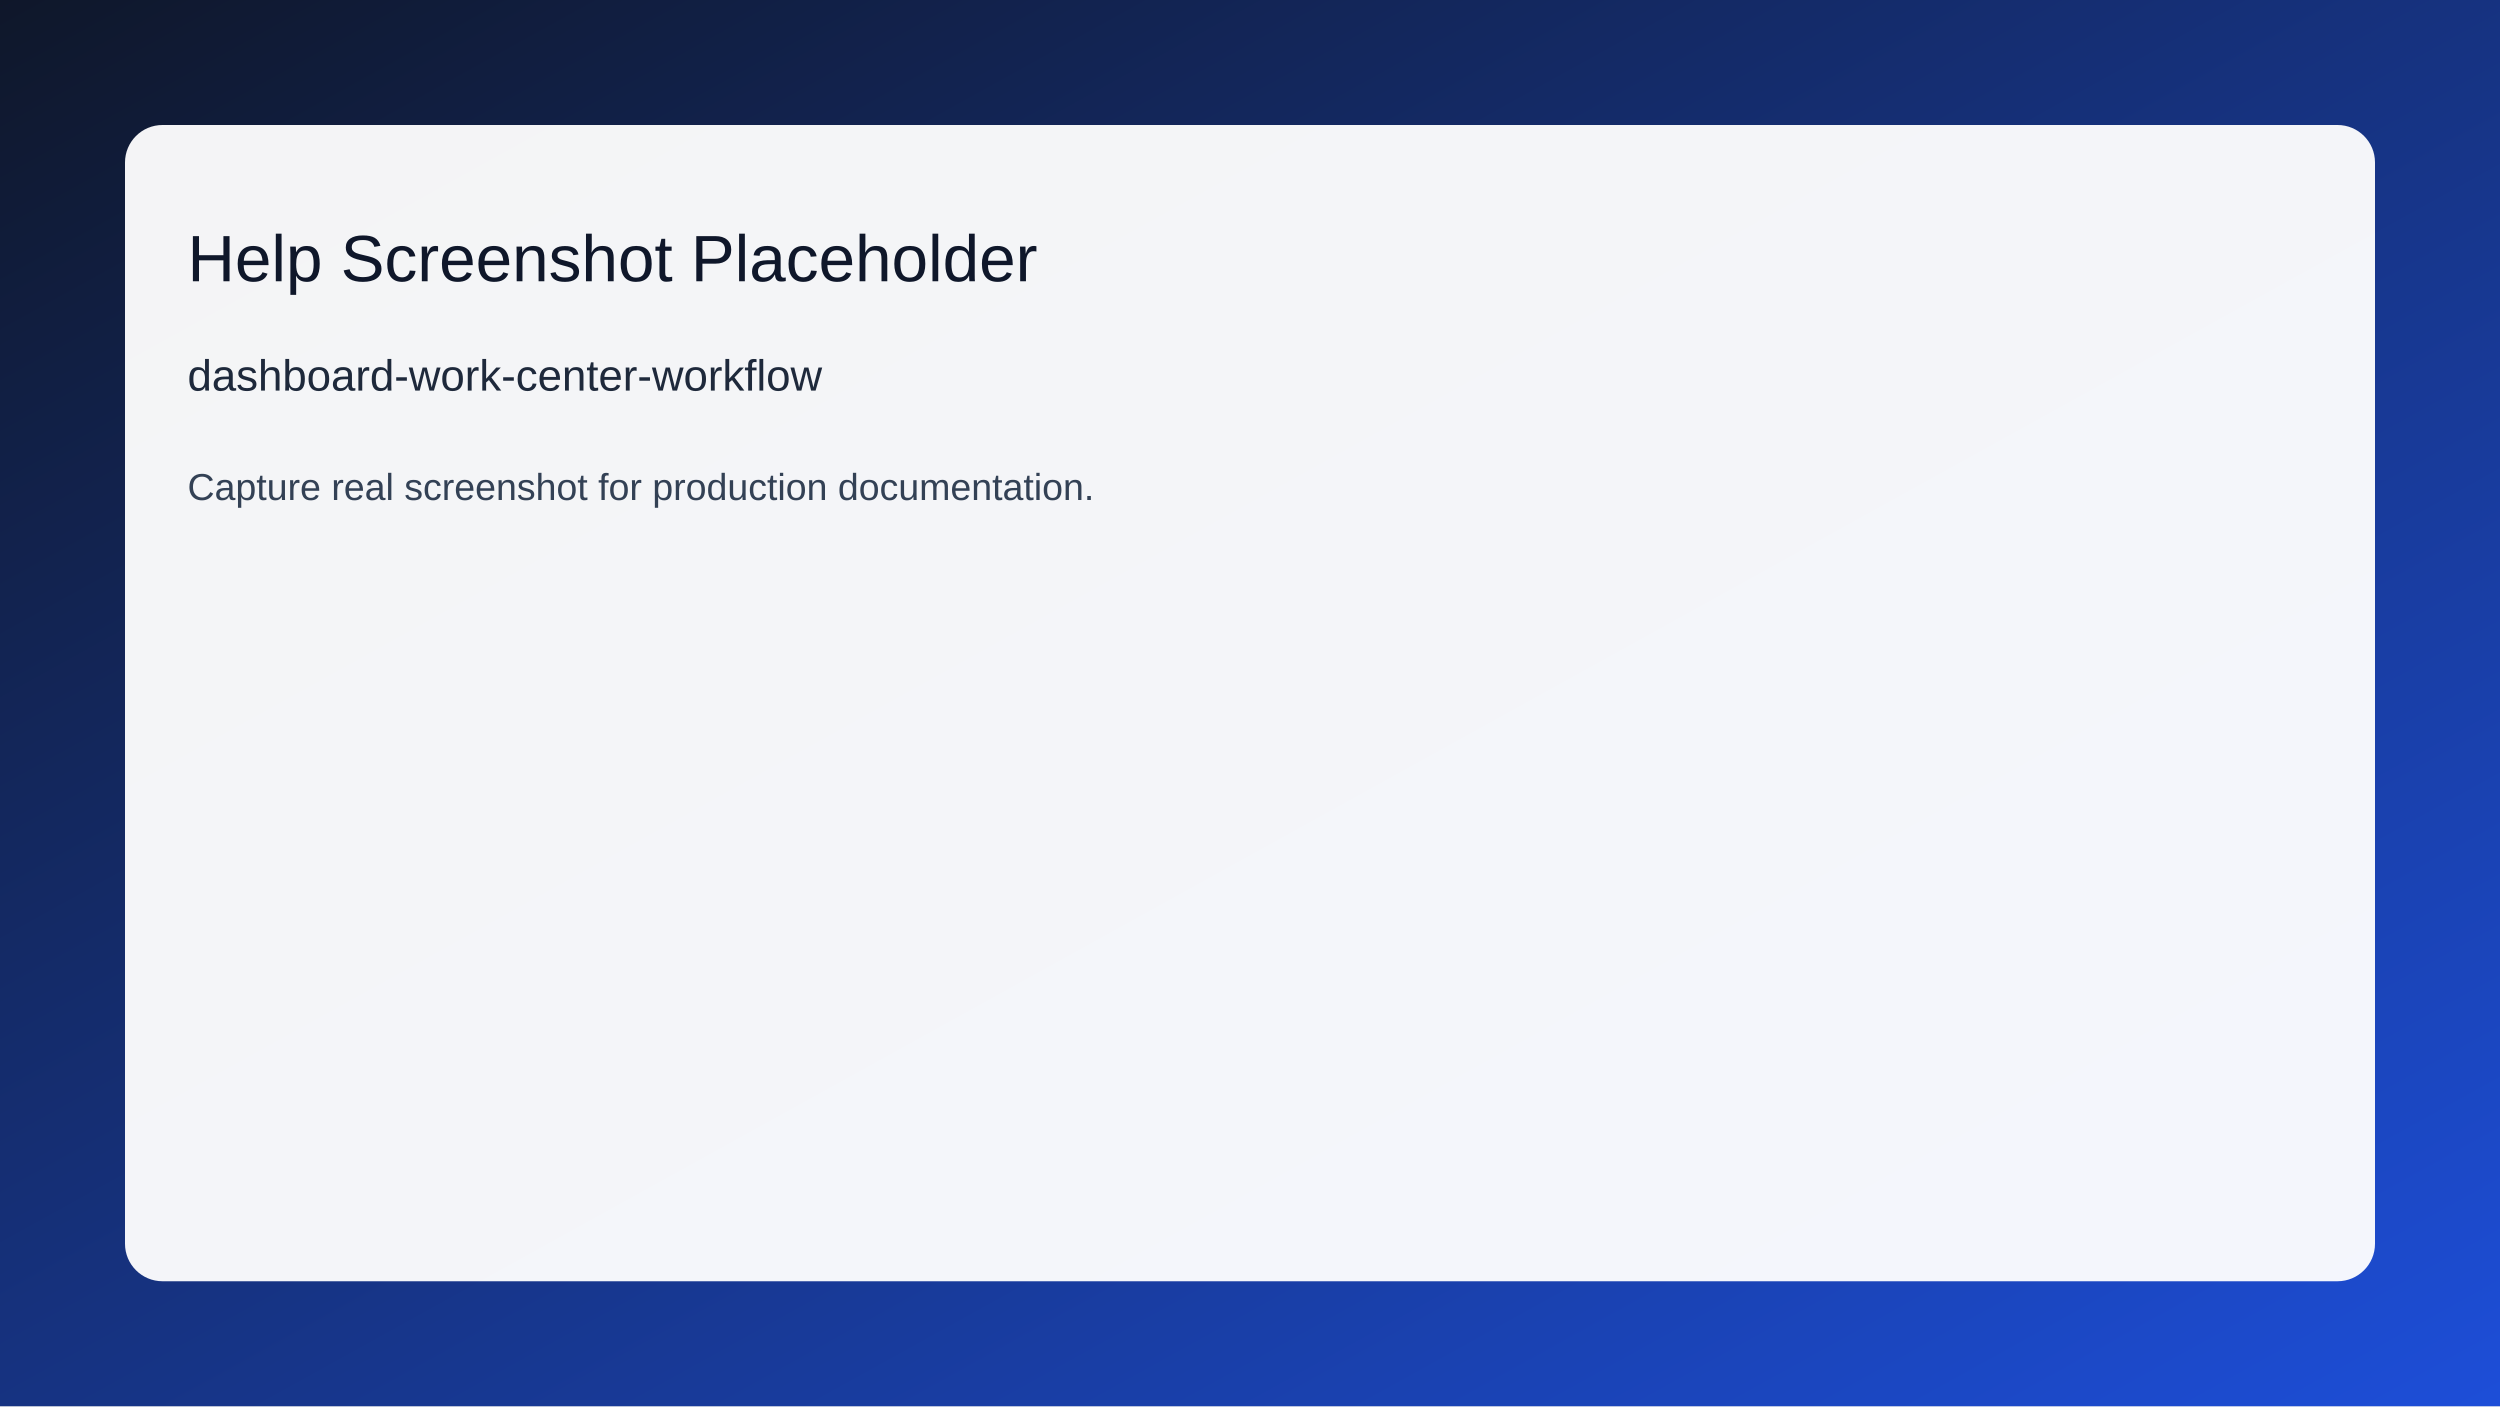
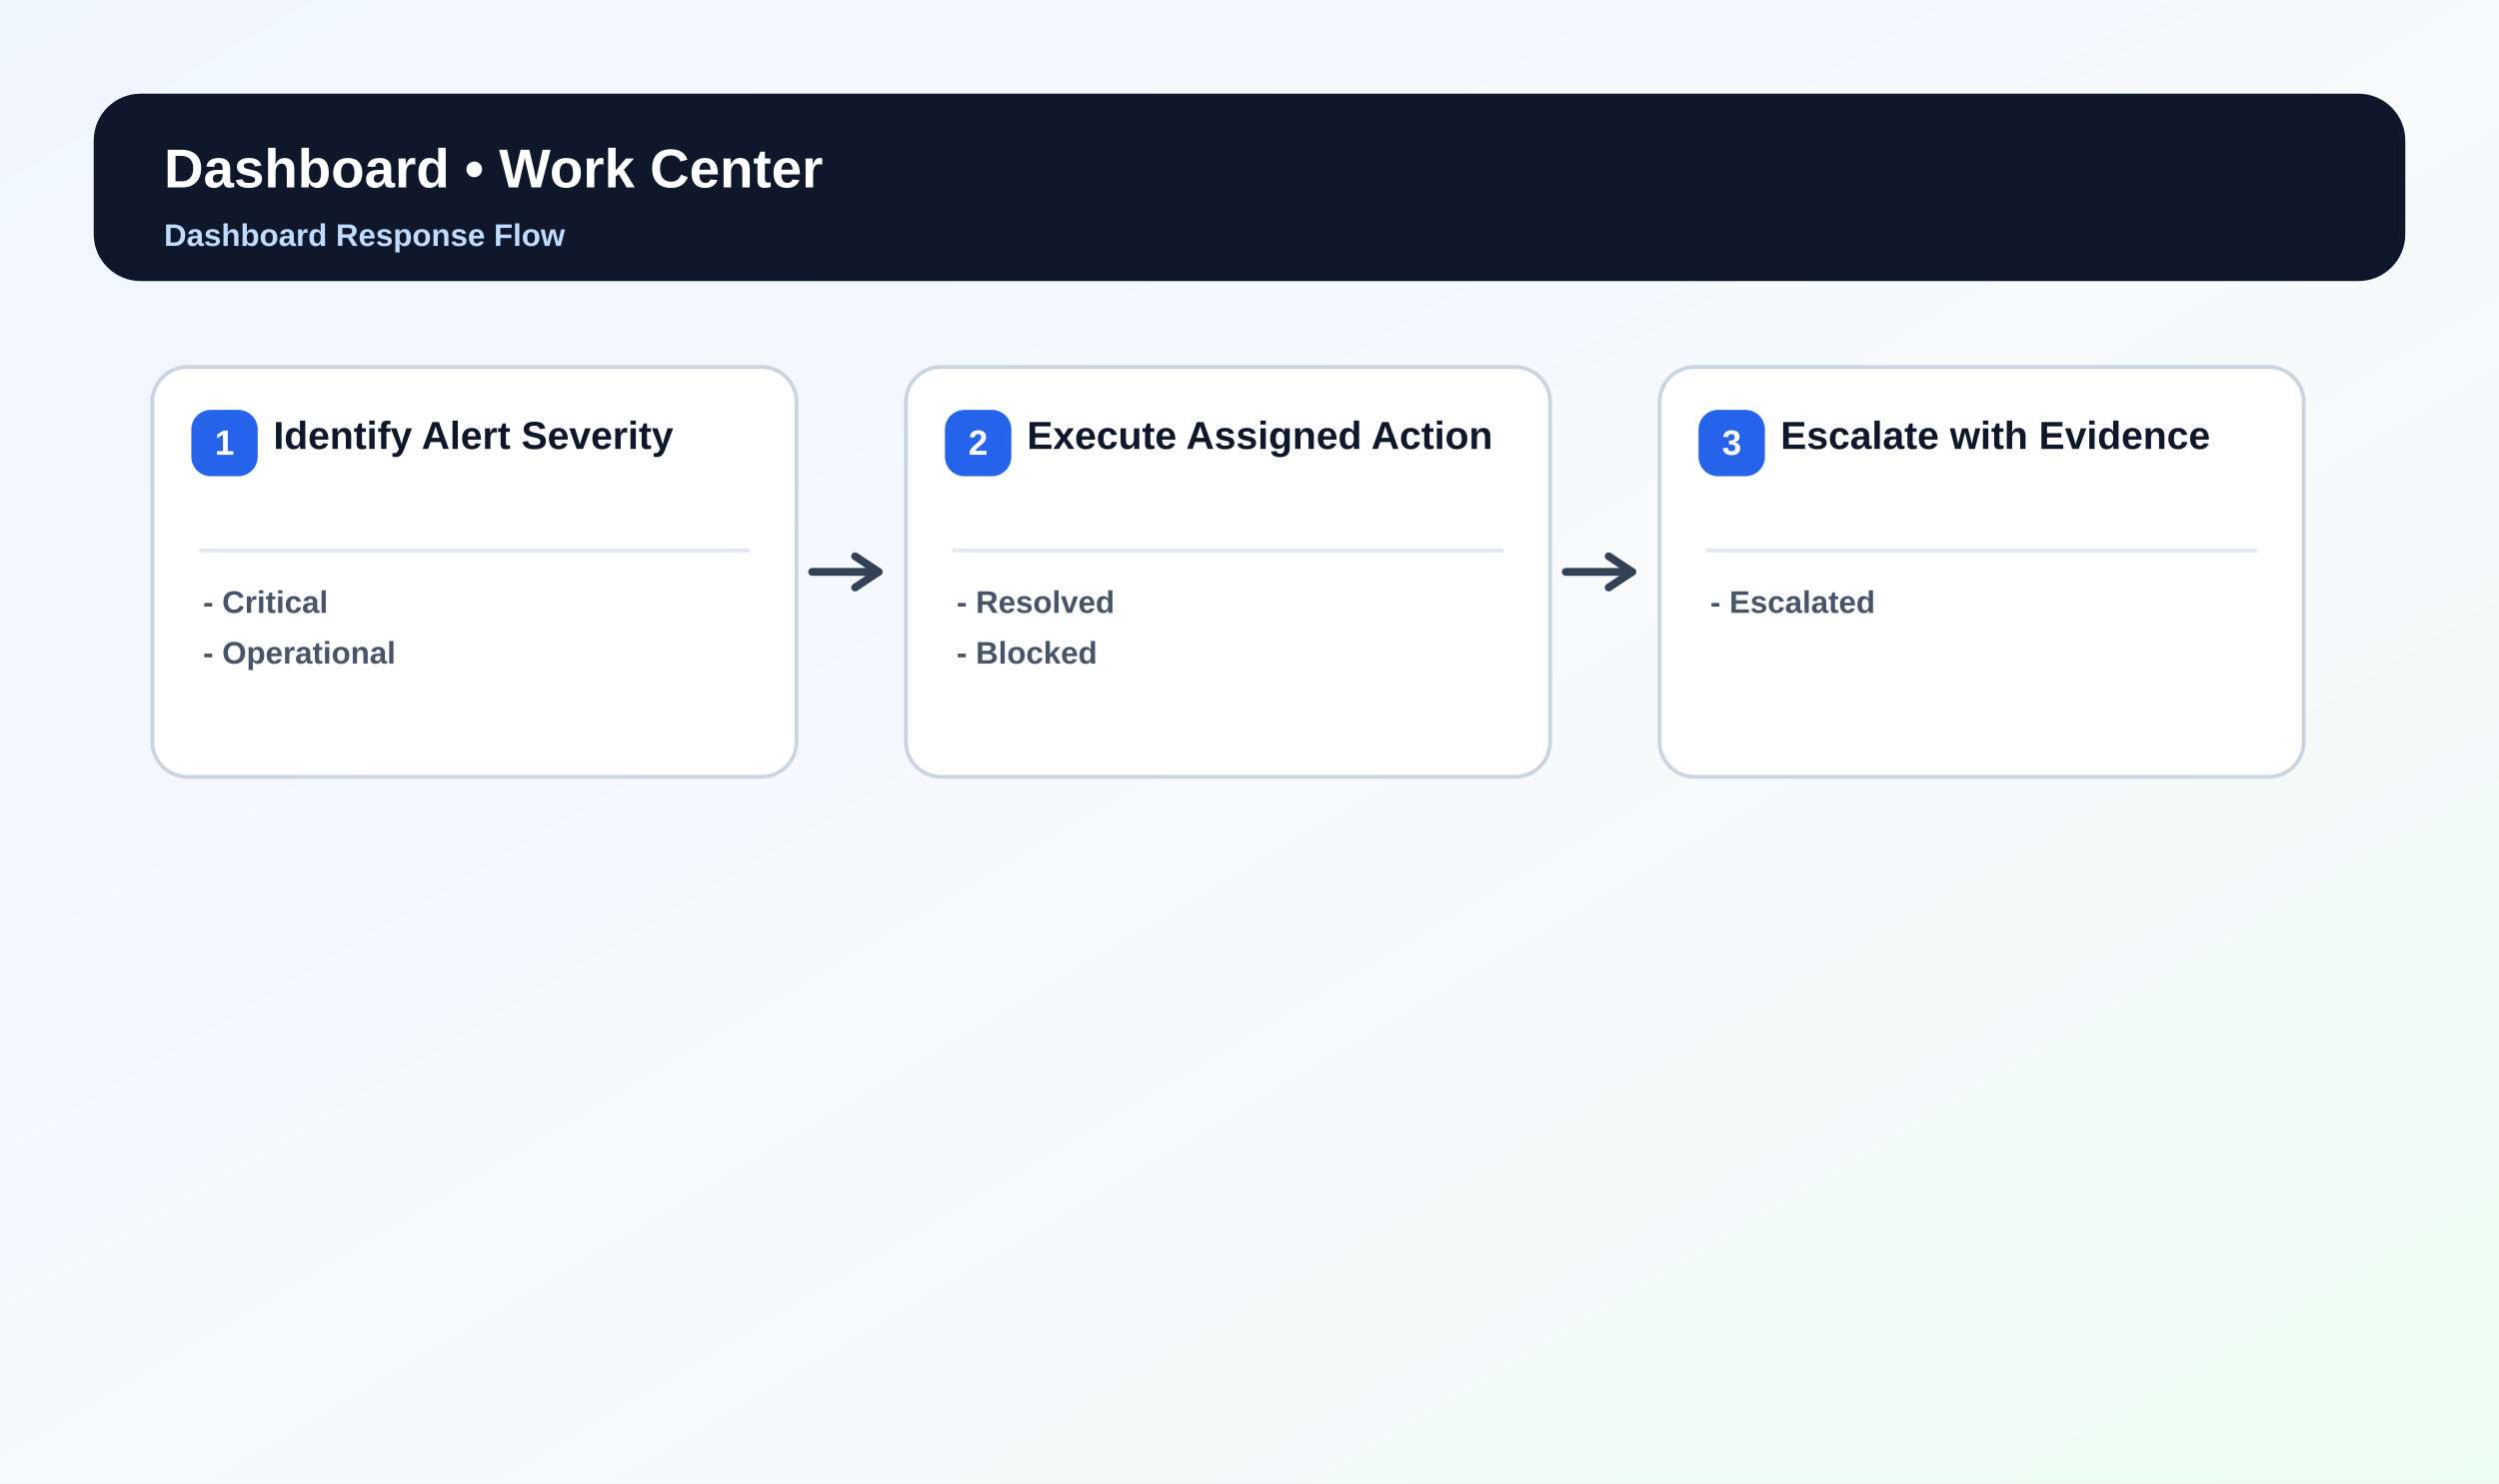
- <svg xmlns="http://www.w3.org/2000/svg" width="1600" height="900" viewBox="0 0 1600 900">
+ <svg xmlns="http://www.w3.org/2000/svg" width="1280" height="760" viewBox="0 0 1280 760" role="img" aria-label="Dashboard • Work Center workflow">
  <defs>
-     <linearGradient id="g" x1="0" y1="0" x2="1" y2="1">
-       <stop offset="0%" stop-color="#0f172a" />
-       <stop offset="100%" stop-color="#1d4ed8" />
+     <linearGradient id="bg" x1="0" y1="0" x2="1" y2="1">
+       <stop offset="0%" stop-color="#eef6ff" />
+       <stop offset="52%" stop-color="#f8fafc" />
+       <stop offset="100%" stop-color="#ecfdf5" />
    </linearGradient>
  </defs>
-   <rect width="1600" height="900" fill="url(#g)" />
-   <rect x="80" y="80" width="1440" height="740" rx="24" fill="#ffffff" opacity="0.95" />
-   <text x="120" y="180" font-family="Arial, sans-serif" font-size="42" fill="#0f172a">Help Screenshot Placeholder</text>
-   <text x="120" y="250" font-family="Arial, sans-serif" font-size="28" fill="#1e293b">dashboard-work-center-workflow</text>
-   <text x="120" y="320" font-family="Arial, sans-serif" font-size="24" fill="#334155">Capture real screenshot for production documentation.</text>
+   <rect width="1280" height="760" fill="url(#bg)" />
+   <rect x="48" y="48" width="1184" height="96" rx="24" fill="#0f172a" />
+   <text x="84" y="96" font-family="Arial, sans-serif" font-size="28" font-weight="800" fill="#ffffff">Dashboard • Work Center</text>
+   <text x="84" y="126" font-family="Arial, sans-serif" font-size="16" font-weight="700" fill="#bfdbfe">Dashboard Response Flow</text>
+   <line x1="416" y1="293" x2="450" y2="293" stroke="#334155" stroke-width="4" stroke-linecap="round" />
+   <path d="M 438 285 L 450 293 L 438 301" fill="none" stroke="#334155" stroke-width="4" stroke-linecap="round" stroke-linejoin="round" />
+   <line x1="802" y1="293" x2="836" y2="293" stroke="#334155" stroke-width="4" stroke-linecap="round" />
+   <path d="M 824 285 L 836 293 L 824 301" fill="none" stroke="#334155" stroke-width="4" stroke-linecap="round" stroke-linejoin="round" />
+   <rect x="78" y="188" width="330" height="210" rx="18" fill="#ffffff" stroke="#cbd5e1" stroke-width="2" />
+   <rect x="98" y="210" width="34" height="34" rx="10" fill="#2563eb" />
+   <text x="115" y="233" text-anchor="middle" font-family="Arial, sans-serif" font-size="18" font-weight="800" fill="#ffffff">1</text>
+   <text x="140" y="230" font-family="Arial, sans-serif" font-size="20" font-weight="700" fill="#0f172a">Identify Alert Severity</text>
+   <line x1="102" y1="282" x2="384" y2="282" stroke="#e2e8f0" stroke-width="2" />
+   <text x="104" y="314" font-family="Arial, sans-serif" font-size="16" font-weight="600" fill="#475569">- Critical</text>
+   <text x="104" y="340" font-family="Arial, sans-serif" font-size="16" font-weight="600" fill="#475569">- Operational</text>
+   <rect x="464" y="188" width="330" height="210" rx="18" fill="#ffffff" stroke="#cbd5e1" stroke-width="2" />
+   <rect x="484" y="210" width="34" height="34" rx="10" fill="#2563eb" />
+   <text x="501" y="233" text-anchor="middle" font-family="Arial, sans-serif" font-size="18" font-weight="800" fill="#ffffff">2</text>
+   <text x="526" y="230" font-family="Arial, sans-serif" font-size="20" font-weight="700" fill="#0f172a">Execute Assigned Action</text>
+   <line x1="488" y1="282" x2="770" y2="282" stroke="#e2e8f0" stroke-width="2" />
+   <text x="490" y="314" font-family="Arial, sans-serif" font-size="16" font-weight="600" fill="#475569">- Resolved</text>
+   <text x="490" y="340" font-family="Arial, sans-serif" font-size="16" font-weight="600" fill="#475569">- Blocked</text>
+   <rect x="850" y="188" width="330" height="210" rx="18" fill="#ffffff" stroke="#cbd5e1" stroke-width="2" />
+   <rect x="870" y="210" width="34" height="34" rx="10" fill="#2563eb" />
+   <text x="887" y="233" text-anchor="middle" font-family="Arial, sans-serif" font-size="18" font-weight="800" fill="#ffffff">3</text>
+   <text x="912" y="230" font-family="Arial, sans-serif" font-size="20" font-weight="700" fill="#0f172a">Escalate with Evidence</text>
+   <line x1="874" y1="282" x2="1156" y2="282" stroke="#e2e8f0" stroke-width="2" />
+   <text x="876" y="314" font-family="Arial, sans-serif" font-size="16" font-weight="600" fill="#475569">- Escalated</text>
</svg>
